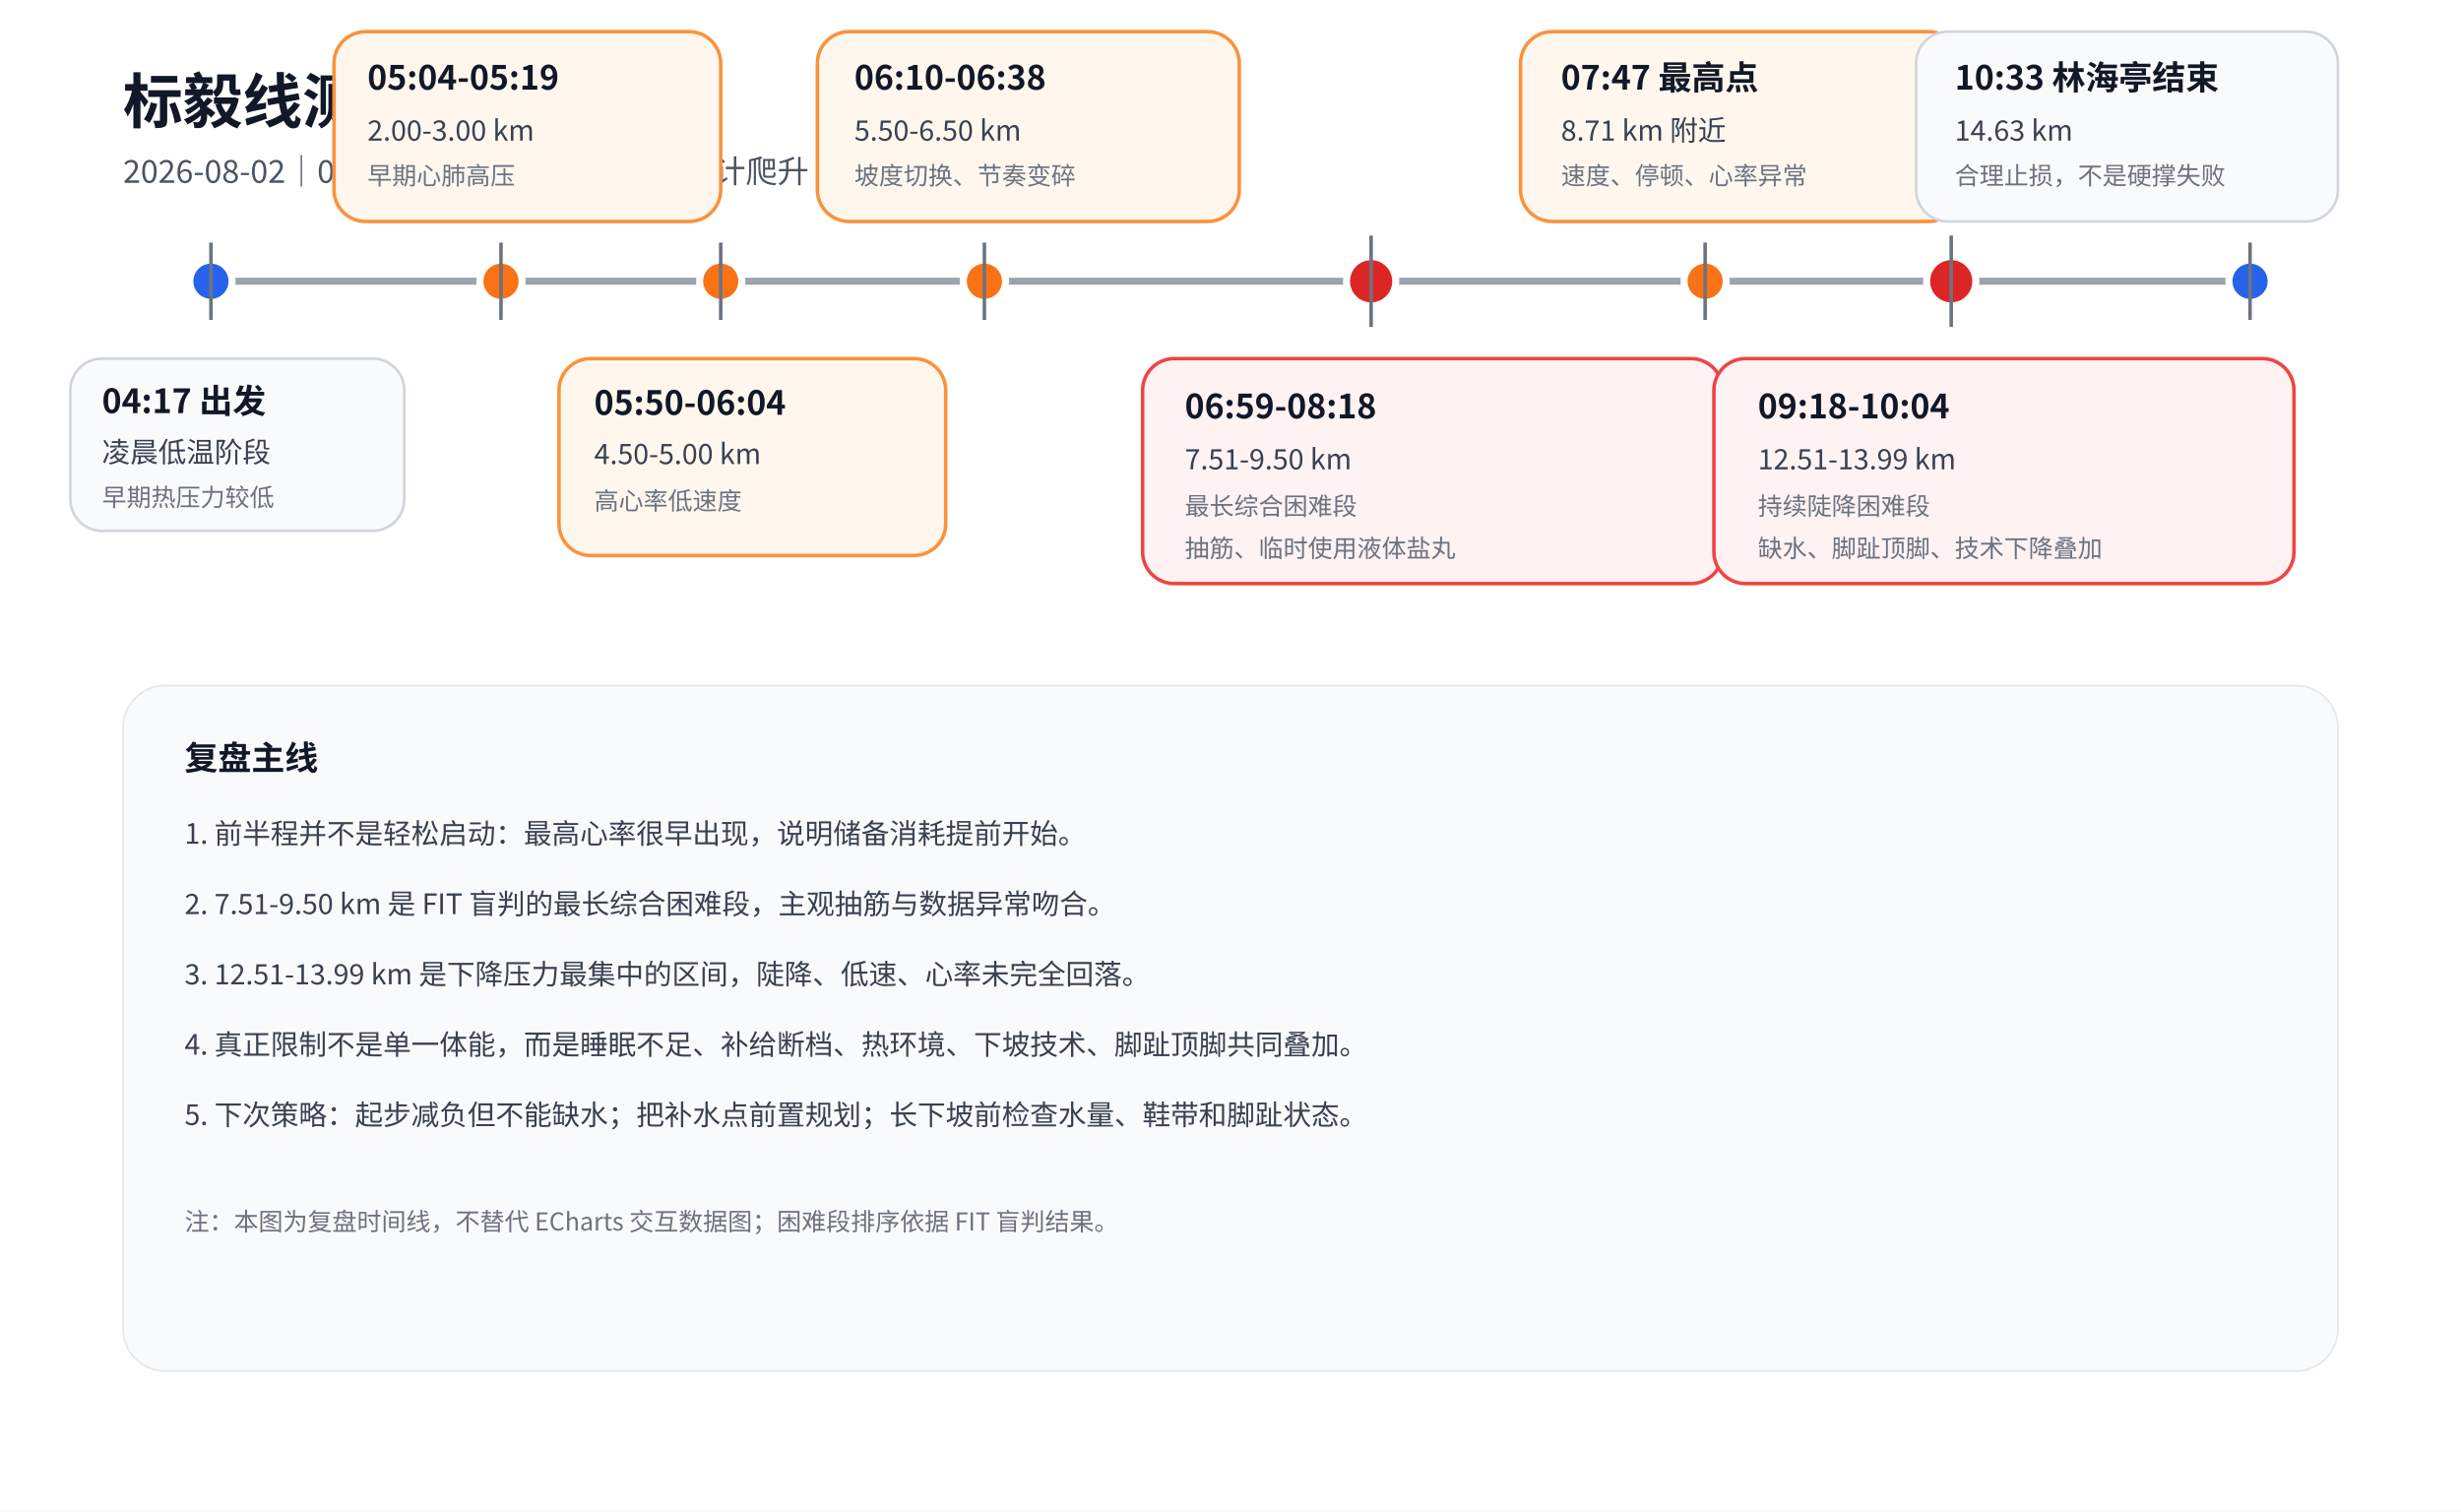
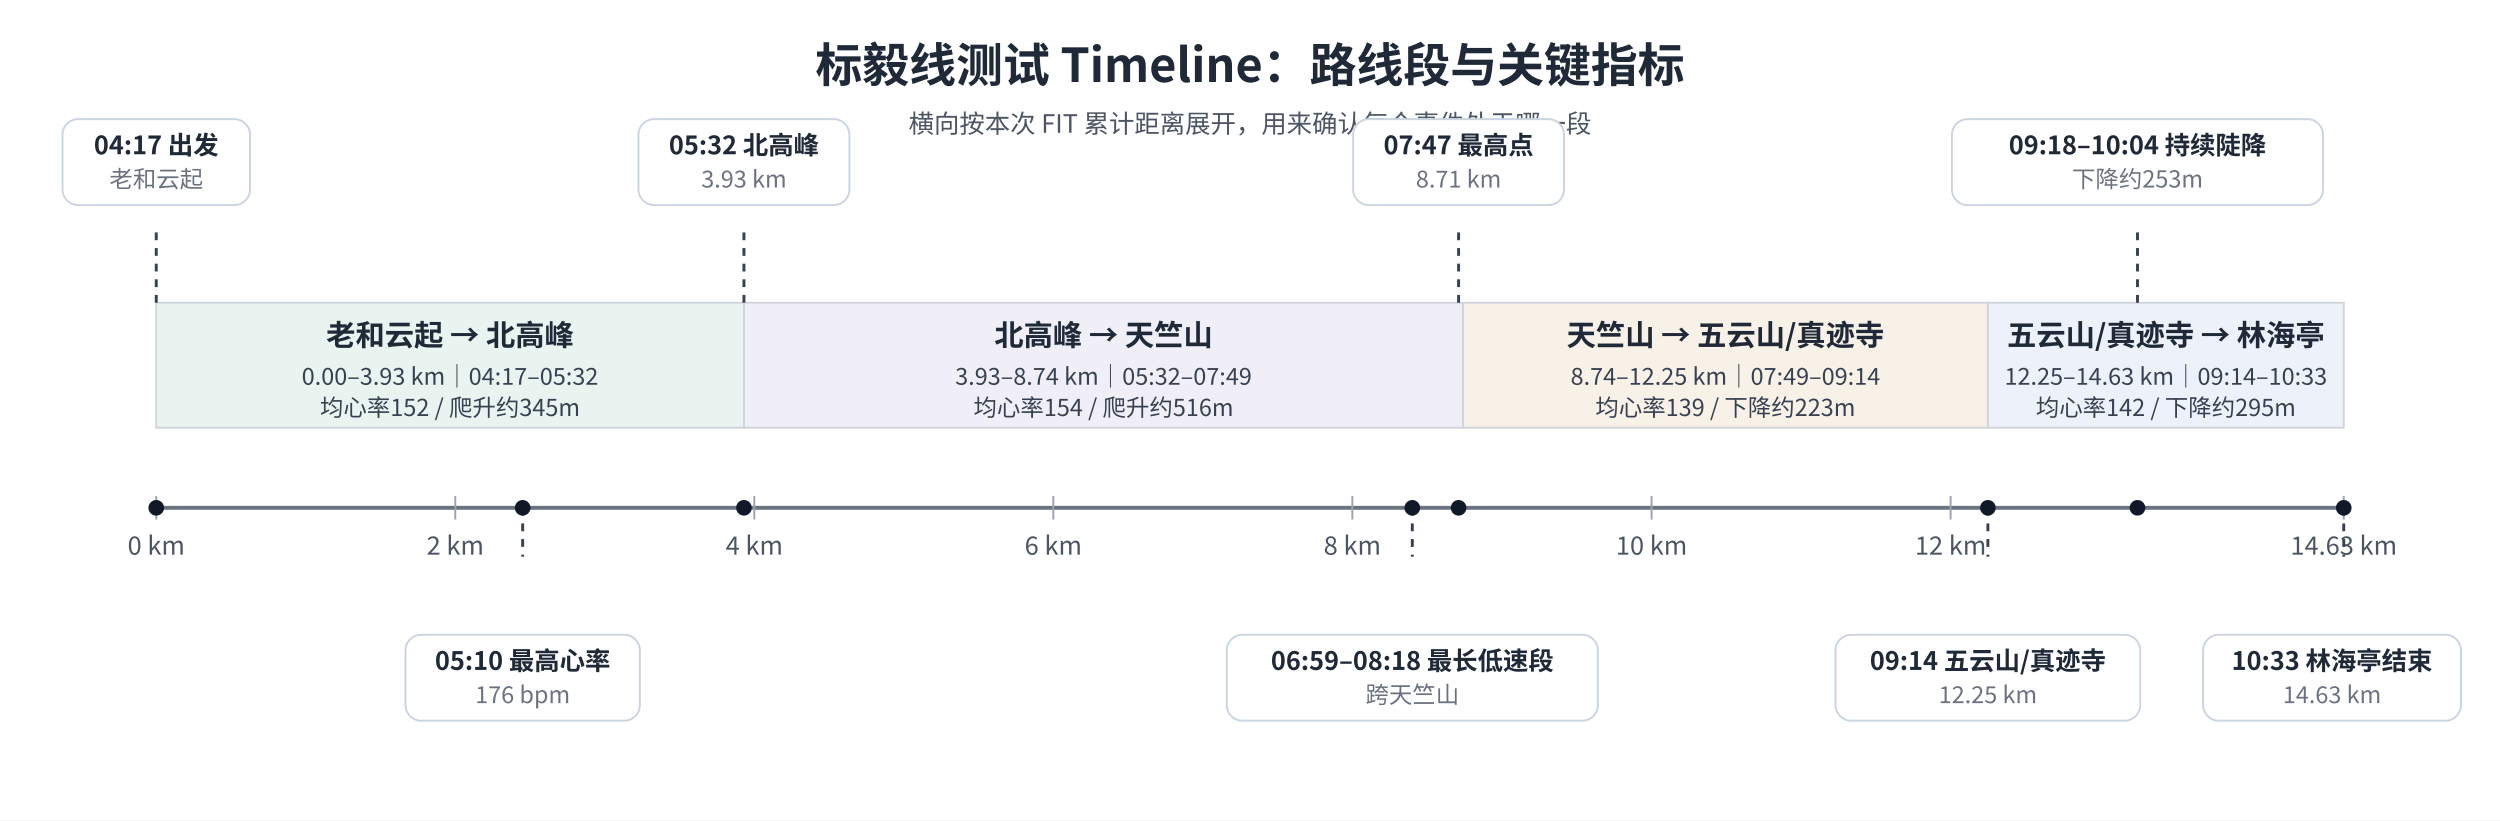
- <svg xmlns="http://www.w3.org/2000/svg" width="1400" height="860" viewBox="0 0 1400 860">
-   <defs>
-     <style>
-       .bg { fill: #ffffff; }
-       .title { font-family: -apple-system,BlinkMacSystemFont,'Segoe UI','PingFang SC','Microsoft YaHei','Noto Sans CJK SC',Arial,sans-serif; font-size: 34px; font-weight: 700; fill: #111827; }
-       .sub { font-family: -apple-system,BlinkMacSystemFont,'Segoe UI','PingFang SC','Microsoft YaHei','Noto Sans CJK SC',Arial,sans-serif; font-size: 18px; fill: #4b5563; }
-       .label { font-family: -apple-system,BlinkMacSystemFont,'Segoe UI','PingFang SC','Microsoft YaHei','Noto Sans CJK SC',Arial,sans-serif; font-size: 19px; font-weight: 700; fill: #111827; }
-       .text { font-family: -apple-system,BlinkMacSystemFont,'Segoe UI','PingFang SC','Microsoft YaHei','Noto Sans CJK SC',Arial,sans-serif; font-size: 16px; fill: #374151; }
-       .small { font-family: -apple-system,BlinkMacSystemFont,'Segoe UI','PingFang SC','Microsoft YaHei','Noto Sans CJK SC',Arial,sans-serif; font-size: 14px; fill: #6b7280; }
-       .line { stroke: #9ca3af; stroke-width: 4; stroke-linecap: round; }
-       .tick { stroke: #6b7280; stroke-width: 2; }
-       .card { fill: #f9fafb; stroke: #d1d5db; stroke-width: 1.5; rx: 18; }
-       .card-risk { fill: #fff7ed; stroke: #fb923c; stroke-width: 2; rx: 18; }
-       .card-stop { fill: #fef2f2; stroke: #ef4444; stroke-width: 2; rx: 18; }
-       .dot { stroke: white; stroke-width: 4; }
-       .dot-normal { fill: #2563eb; }
-       .dot-risk { fill: #f97316; }
-       .dot-stop { fill: #dc2626; }
-       .section { font-family: -apple-system,BlinkMacSystemFont,'Segoe UI','PingFang SC','Microsoft YaHei','Noto Sans CJK SC',Arial,sans-serif; font-size: 15px; font-weight: 700; fill: #ffffff; }
-     </style>
-   </defs>
-   <rect class="bg" width="1400" height="860" />
-   <text x="70" y="70" class="title">标毅线测试复盘时间线</text>
-   <text x="70" y="104" class="sub">2026-08-02｜04:17-10:33｜14.63 km｜累计爬升 1032 m｜实际结束：林海亭</text>
-   <line x1="120" y1="160" x2="1280" y2="160" class="line" />
-   <g transform="translate(120,160)">
-     <circle r="12" class="dot dot-normal" />
-     <line y1="-22" y2="22" class="tick" />
-     <rect x="-80" y="44" width="190" height="98" class="card" />
-     <text x="-62" y="75" class="label">04:17 出发</text>
-     <text x="-62" y="103" class="text">凌晨低温阶段</text>
-     <text x="-62" y="128" class="small">早期热压力较低</text>
-   </g>
-   <g transform="translate(285,160)">
-     <circle r="12" class="dot dot-risk" />
-     <line y1="-22" y2="22" class="tick" />
-     <rect x="-95" y="-142" width="220" height="108" class="card-risk" />
-     <text x="-76" y="-109" class="label">05:04-05:19</text>
-     <text x="-76" y="-80" class="text">2.00-3.00 km</text>
-     <text x="-76" y="-55" class="small">早期心肺高压</text>
-   </g>
-   <g transform="translate(410,160)">
-     <circle r="12" class="dot dot-risk" />
-     <line y1="-22" y2="22" class="tick" />
-     <rect x="-92" y="44" width="220" height="112" class="card-risk" />
-     <text x="-72" y="76" class="label">05:50-06:04</text>
-     <text x="-72" y="104" class="text">4.50-5.00 km</text>
-     <text x="-72" y="130" class="small">高心率低速度</text>
-   </g>
-   <g transform="translate(560,160)">
-     <circle r="12" class="dot dot-risk" />
-     <line y1="-22" y2="22" class="tick" />
-     <rect x="-95" y="-142" width="240" height="108" class="card-risk" />
-     <text x="-74" y="-109" class="label">06:10-06:38</text>
-     <text x="-74" y="-80" class="text">5.50-6.50 km</text>
-     <text x="-74" y="-55" class="small">坡度切换、节奏变碎</text>
-   </g>
-   <g transform="translate(780,160)">
-     <circle r="14" class="dot dot-stop" />
-     <line y1="-26" y2="26" class="tick" />
-     <rect x="-130" y="44" width="330" height="128" class="card-stop" />
-     <text x="-106" y="78" class="label">06:59-08:18</text>
-     <text x="-106" y="107" class="text">7.51-9.50 km</text>
-     <text x="-106" y="133" class="small">最长综合困难段</text>
-     <text x="-106" y="157" class="small">抽筋、临时使用液体盐丸</text>
-   </g>
-   <g transform="translate(970,160)">
-     <circle r="12" class="dot dot-risk" />
-     <line y1="-22" y2="22" class="tick" />
-     <rect x="-105" y="-142" width="250" height="108" class="card-risk" />
-     <text x="-82" y="-109" class="label">07:47 最高点</text>
-     <text x="-82" y="-80" class="text">8.71 km 附近</text>
-     <text x="-82" y="-55" class="small">速度、停顿、心率异常</text>
-   </g>
-   <g transform="translate(1110,160)">
-     <circle r="14" class="dot dot-stop" />
-     <line y1="-26" y2="26" class="tick" />
-     <rect x="-135" y="44" width="330" height="128" class="card-stop" />
-     <text x="-110" y="78" class="label">09:18-10:04</text>
-     <text x="-110" y="107" class="text">12.51-13.99 km</text>
-     <text x="-110" y="133" class="small">持续陡降困难段</text>
-     <text x="-110" y="157" class="small">缺水、脚趾顶脚、技术下降叠加</text>
-   </g>
-   <g transform="translate(1280,160)">
-     <circle r="12" class="dot dot-normal" />
-     <line y1="-22" y2="22" class="tick" />
-     <rect x="-190" y="-142" width="240" height="108" class="card" />
-     <text x="-168" y="-109" class="label">10:33 林海亭结束</text>
-     <text x="-168" y="-80" class="text">14.63 km</text>
-     <text x="-168" y="-55" class="small">合理止损，不是硬撑失败</text>
-   </g>
-   <rect x="70" y="390" width="1260" height="390" rx="24" fill="#f9fafb" stroke="#e5e7eb" />
-   <text x="105" y="438" class="label">复盘主线</text>
-   <text x="105" y="480" class="text">1. 前半程并不是轻松启动：最高心率很早出现，说明储备消耗提前开始。</text>
-   <text x="105" y="520" class="text">2. 7.51-9.50 km 是 FIT 盲判的最长综合困难段，主观抽筋与数据异常吻合。</text>
-   <text x="105" y="560" class="text">3. 12.51-13.99 km 是下降压力最集中的区间，陡降、低速、心率未完全回落。</text>
-   <text x="105" y="600" class="text">4. 真正限制不是单一体能，而是睡眠不足、补给断档、热环境、下坡技术、脚趾顶脚共同叠加。</text>
-   <text x="105" y="640" class="text">5. 下次策略：起步减负但不能缺水；把补水点前置规划；长下坡前检查水量、鞋带和脚趾状态。</text>
-   <text x="105" y="700" class="small">注：本图为复盘时间线，不替代 ECharts 交互数据图；困难段排序依据 FIT 盲判结果。</text>
+ <svg xmlns="http://www.w3.org/2000/svg" width="1280" height="420" viewBox="0 0 1280 420">
+   <style>text{font-family:"Microsoft YaHei","Noto Sans CJK SC",Arial,sans-serif;fill:#1f2937}.small{font-size:13px;fill:#4b5563}.title{font-size:24px;font-weight:700}.seg{font-size:15px;font-weight:700}.metric{font-size:12px;fill:#374151}.event{font-size:13px;font-weight:700}.sub{font-size:12px;fill:#6b7280}.axis{stroke:#6b7280;stroke-width:2}.tick{stroke:#9ca3af;stroke-width:1}.line{stroke:#374151;stroke-width:1.5;stroke-dasharray:4 4}.point{fill:#111827}.box{fill:#ffffff;stroke:#cbd5e1;stroke-width:1}</style>
+   <rect width="100%" height="100%" fill="#ffffff" />
+   <text x="640" y="42" text-anchor="middle" class="title">标毅线测试 Timeline：路线段与关键指标</text>
+   <text x="640" y="68" text-anchor="middle" class="small">横向按本次 FIT 累计距离展开，用来确认每个事件处于哪一段</text>
+   <rect x="80.0" y="155" width="300.9" height="64" fill="#e9f4f1" stroke="#d1d5db" />
+   <text x="230.4" y="177" text-anchor="middle" class="seg">老和云起 → 北高峰</text>
+   <text x="230.4" y="197" text-anchor="middle" class="metric">0.00–3.93 km｜04:17–05:32</text>
+   <text x="230.4" y="213" text-anchor="middle" class="metric">均心率152 / 爬升约345m</text>
+   <rect x="380.9" y="155" width="368.2" height="64" fill="#f0eff8" stroke="#d1d5db" />
+   <text x="565.0" y="177" text-anchor="middle" class="seg">北高峰 → 天竺山</text>
+   <text x="565.0" y="197" text-anchor="middle" class="metric">3.93–8.74 km｜05:32–07:49</text>
+   <text x="565.0" y="213" text-anchor="middle" class="metric">均心率154 / 爬升约516m</text>
+   <rect x="749.1" y="155" width="268.7" height="64" fill="#f7f1e8" stroke="#d1d5db" />
+   <text x="883.4" y="177" text-anchor="middle" class="seg">天竺山 → 五云山/真迹寺</text>
+   <text x="883.4" y="197" text-anchor="middle" class="metric">8.74–12.25 km｜07:49–09:14</text>
+   <text x="883.4" y="213" text-anchor="middle" class="metric">均心率139 / 下降约223m</text>
+   <rect x="1017.8" y="155" width="182.2" height="64" fill="#edf2fa" stroke="#d1d5db" />
+   <text x="1108.9" y="177" text-anchor="middle" class="seg">五云山/真迹寺 → 林海亭</text>
+   <text x="1108.9" y="197" text-anchor="middle" class="metric">12.25–14.63 km｜09:14–10:33</text>
+   <text x="1108.9" y="213" text-anchor="middle" class="metric">均心率142 / 下降约295m</text>
+   <line x1="80" y1="260" x2="1200" y2="260" class="axis" />
+   <line x1="80.0" y1="254" x2="80.0" y2="266" class="tick" />
+   <text x="80.0" y="284" text-anchor="middle" class="small">0 km</text>
+   <line x1="233.1" y1="254" x2="233.1" y2="266" class="tick" />
+   <text x="233.1" y="284" text-anchor="middle" class="small">2 km</text>
+   <line x1="386.2" y1="254" x2="386.2" y2="266" class="tick" />
+   <text x="386.2" y="284" text-anchor="middle" class="small">4 km</text>
+   <line x1="539.3" y1="254" x2="539.3" y2="266" class="tick" />
+   <text x="539.3" y="284" text-anchor="middle" class="small">6 km</text>
+   <line x1="692.4" y1="254" x2="692.4" y2="266" class="tick" />
+   <text x="692.4" y="284" text-anchor="middle" class="small">8 km</text>
+   <line x1="845.6" y1="254" x2="845.6" y2="266" class="tick" />
+   <text x="845.6" y="284" text-anchor="middle" class="small">10 km</text>
+   <line x1="998.7" y1="254" x2="998.7" y2="266" class="tick" />
+   <text x="998.7" y="284" text-anchor="middle" class="small">12 km</text>
+   <line x1="1200.0" y1="254" x2="1200.0" y2="266" class="tick" />
+   <text x="1200.0" y="284" text-anchor="middle" class="small">14.63 km</text>
+   <line x1="80.0" y1="155" x2="80.0" y2="115" class="line" />
+   <circle cx="80.0" cy="260" r="4" class="point" />
+   <rect x="32.0" y="61.0" width="96" height="44" rx="8" class="box" />
+   <text x="80.0" y="79.0" text-anchor="middle" class="event">04:17 出发</text>
+   <text x="80.0" y="96.0" text-anchor="middle" class="sub">老和云起</text>
+   <line x1="267.6" y1="260" x2="267.6" y2="285" class="line" />
+   <circle cx="267.6" cy="260" r="4" class="point" />
+   <rect x="207.6" y="325.0" width="120" height="44" rx="8" class="box" />
+   <text x="267.6" y="343.0" text-anchor="middle" class="event">05:10 最高心率</text>
+   <text x="267.6" y="360.0" text-anchor="middle" class="sub">176 bpm</text>
+   <line x1="380.9" y1="155" x2="380.9" y2="115" class="line" />
+   <circle cx="380.9" cy="260" r="4" class="point" />
+   <rect x="326.9" y="61.0" width="108" height="44" rx="8" class="box" />
+   <text x="380.9" y="79.0" text-anchor="middle" class="event">05:32 北高峰</text>
+   <text x="380.9" y="96.0" text-anchor="middle" class="sub">3.93 km</text>
+   <line x1="723.1" y1="260" x2="723.1" y2="285" class="line" />
+   <circle cx="723.1" cy="260" r="4" class="point" />
+   <rect x="628.1" y="325.0" width="190" height="44" rx="8" class="box" />
+   <text x="723.1" y="343.0" text-anchor="middle" class="event">06:59–08:18 最长低速段</text>
+   <text x="723.1" y="360.0" text-anchor="middle" class="sub">跨天竺山</text>
+   <line x1="746.8" y1="155" x2="746.8" y2="115" class="line" />
+   <circle cx="746.8" cy="260" r="4" class="point" />
+   <rect x="692.8" y="61.0" width="108" height="44" rx="8" class="box" />
+   <text x="746.8" y="79.0" text-anchor="middle" class="event">07:47 最高点</text>
+   <text x="746.8" y="96.0" text-anchor="middle" class="sub">8.71 km</text>
+   <line x1="1017.8" y1="260" x2="1017.8" y2="285" class="line" />
+   <circle cx="1017.8" cy="260" r="4" class="point" />
+   <rect x="939.8" y="325.0" width="156" height="44" rx="8" class="box" />
+   <text x="1017.8" y="343.0" text-anchor="middle" class="event">09:14 五云山/真迹寺</text>
+   <text x="1017.8" y="360.0" text-anchor="middle" class="sub">12.25 km</text>
+   <line x1="1094.4" y1="155" x2="1094.4" y2="115" class="line" />
+   <circle cx="1094.4" cy="260" r="4" class="point" />
+   <rect x="999.4" y="61.0" width="190" height="44" rx="8" class="box" />
+   <text x="1094.4" y="79.0" text-anchor="middle" class="event">09:18–10:04 持续陡降</text>
+   <text x="1094.4" y="96.0" text-anchor="middle" class="sub">下降约253m</text>
+   <line x1="1200.0" y1="260" x2="1200.0" y2="285" class="line" />
+   <circle cx="1200.0" cy="260" r="4" class="point" />
+   <rect x="1128.0" y="325.0" width="132" height="44" rx="8" class="box" />
+   <text x="1194.0" y="343.0" text-anchor="middle" class="event">10:33 林海亭结束</text>
+   <text x="1194.0" y="360.0" text-anchor="middle" class="sub">14.63 km</text>
</svg>
